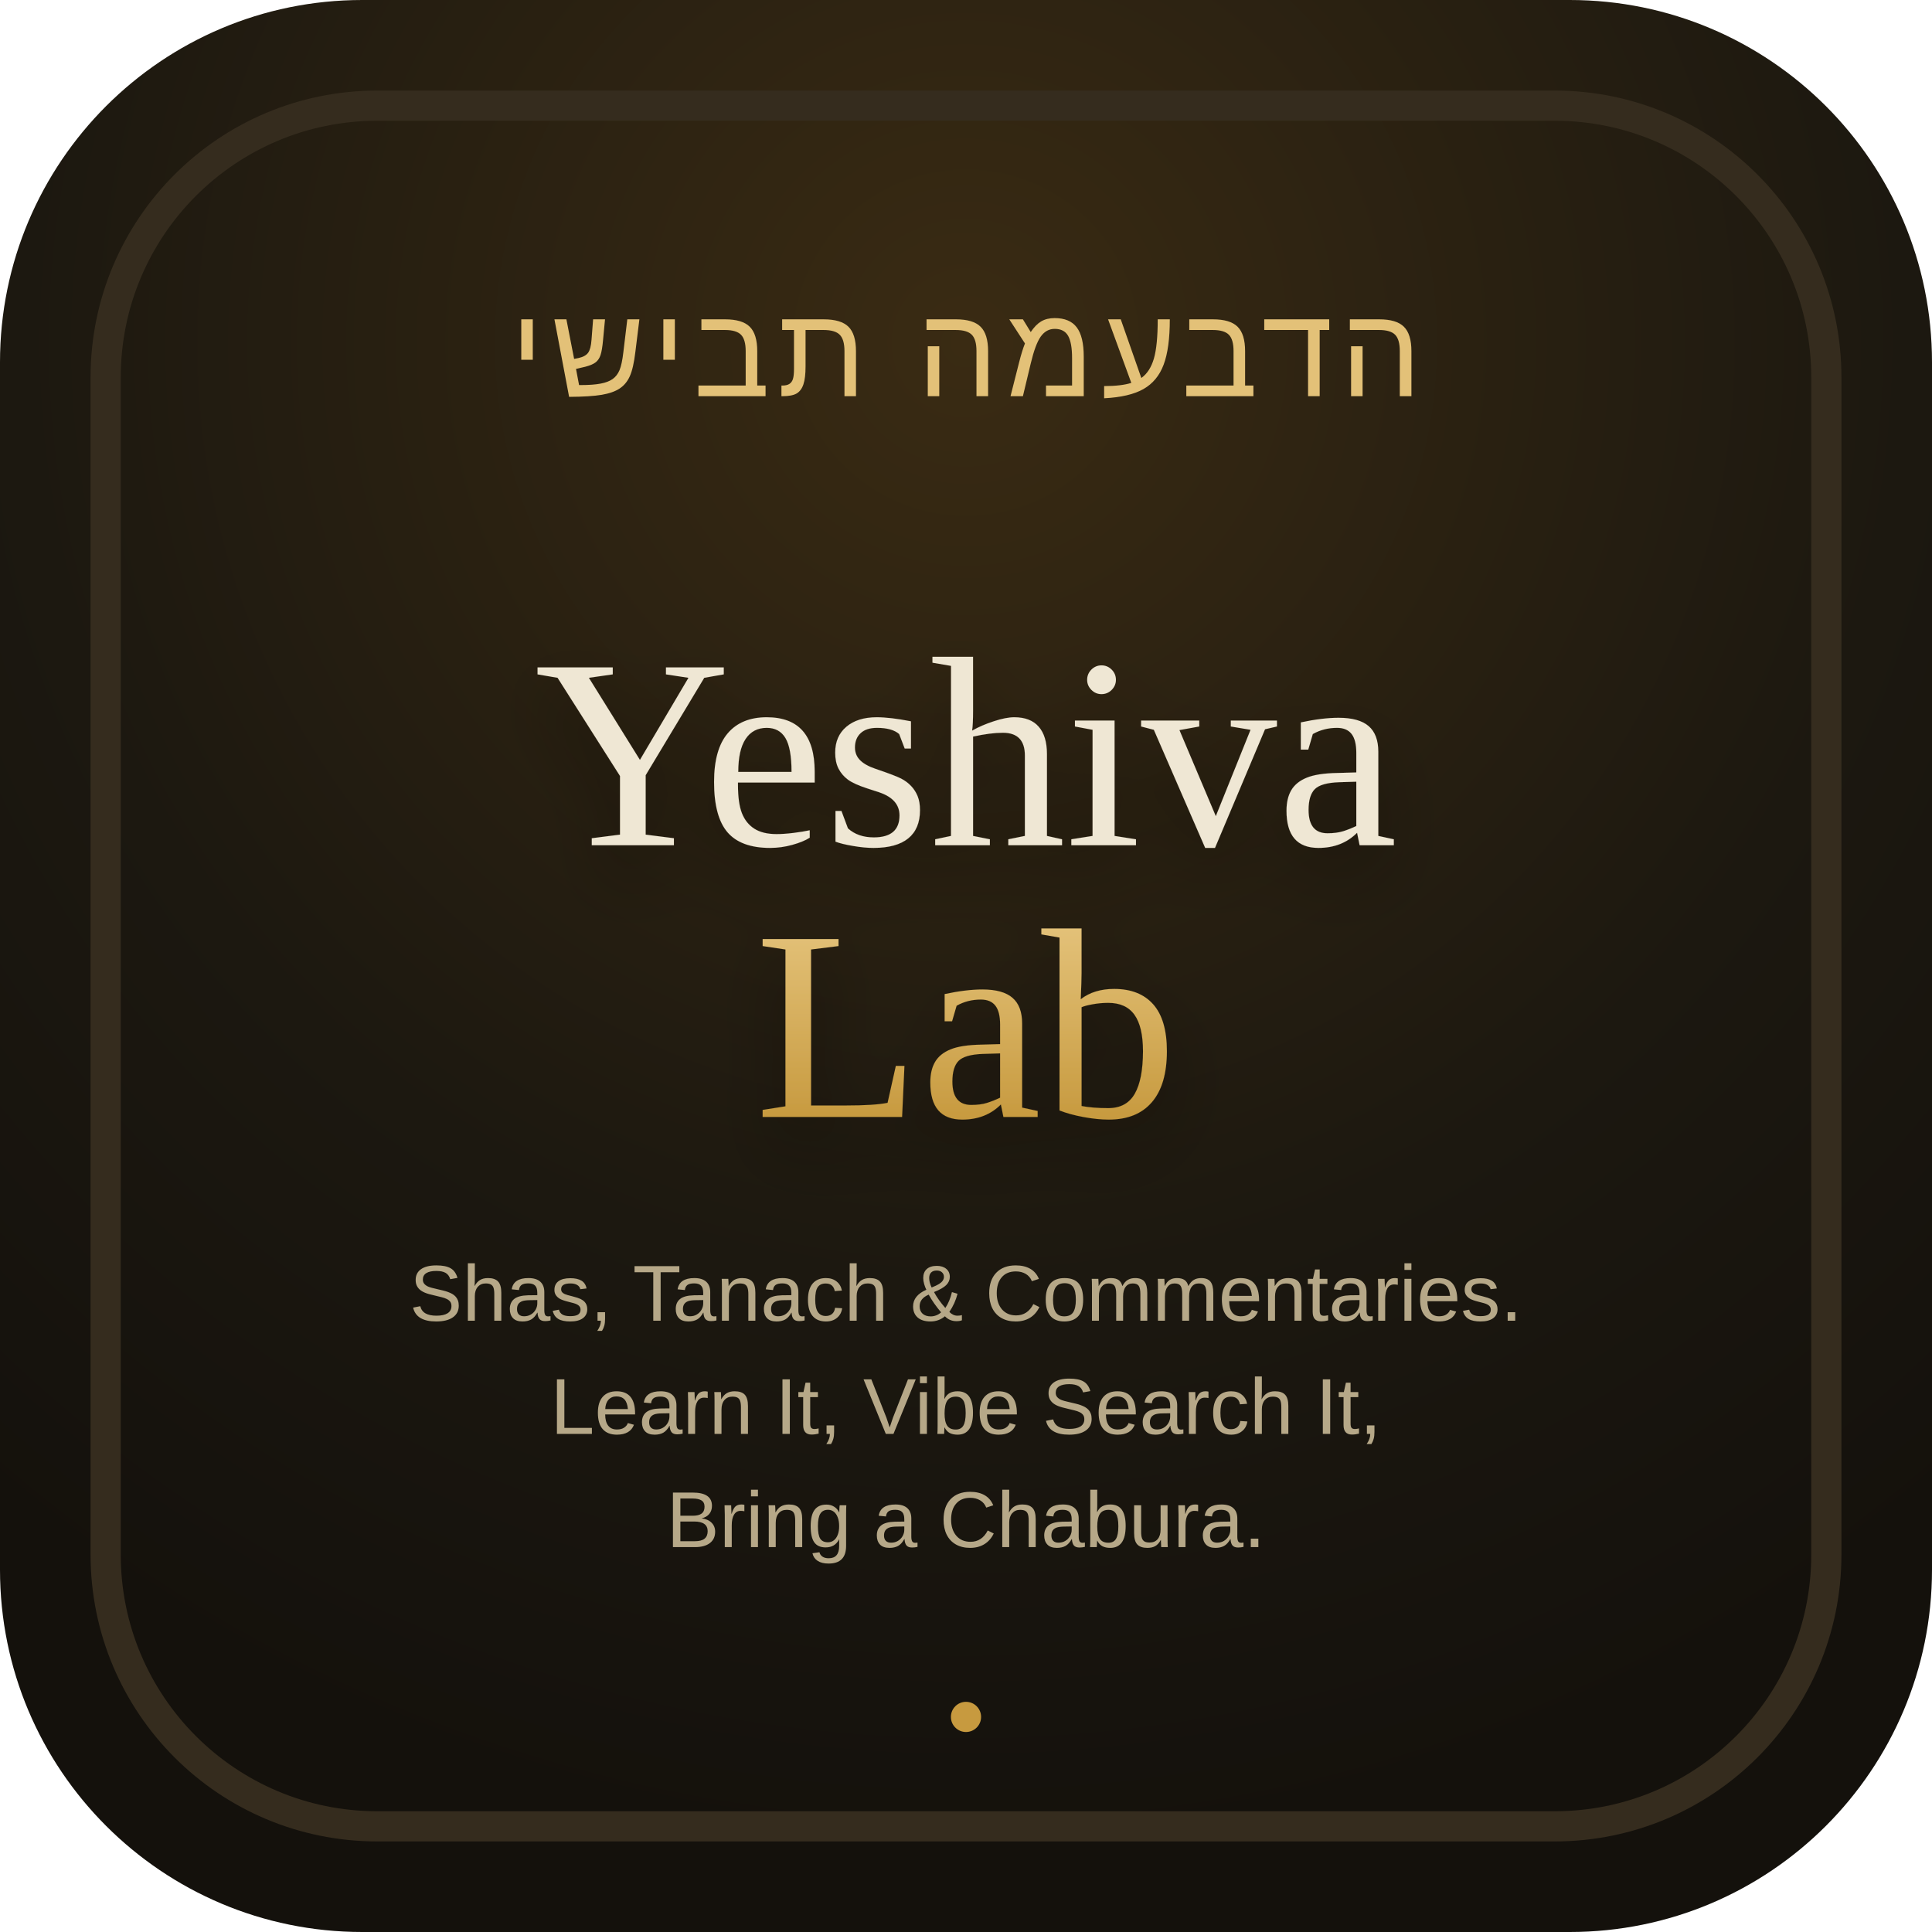
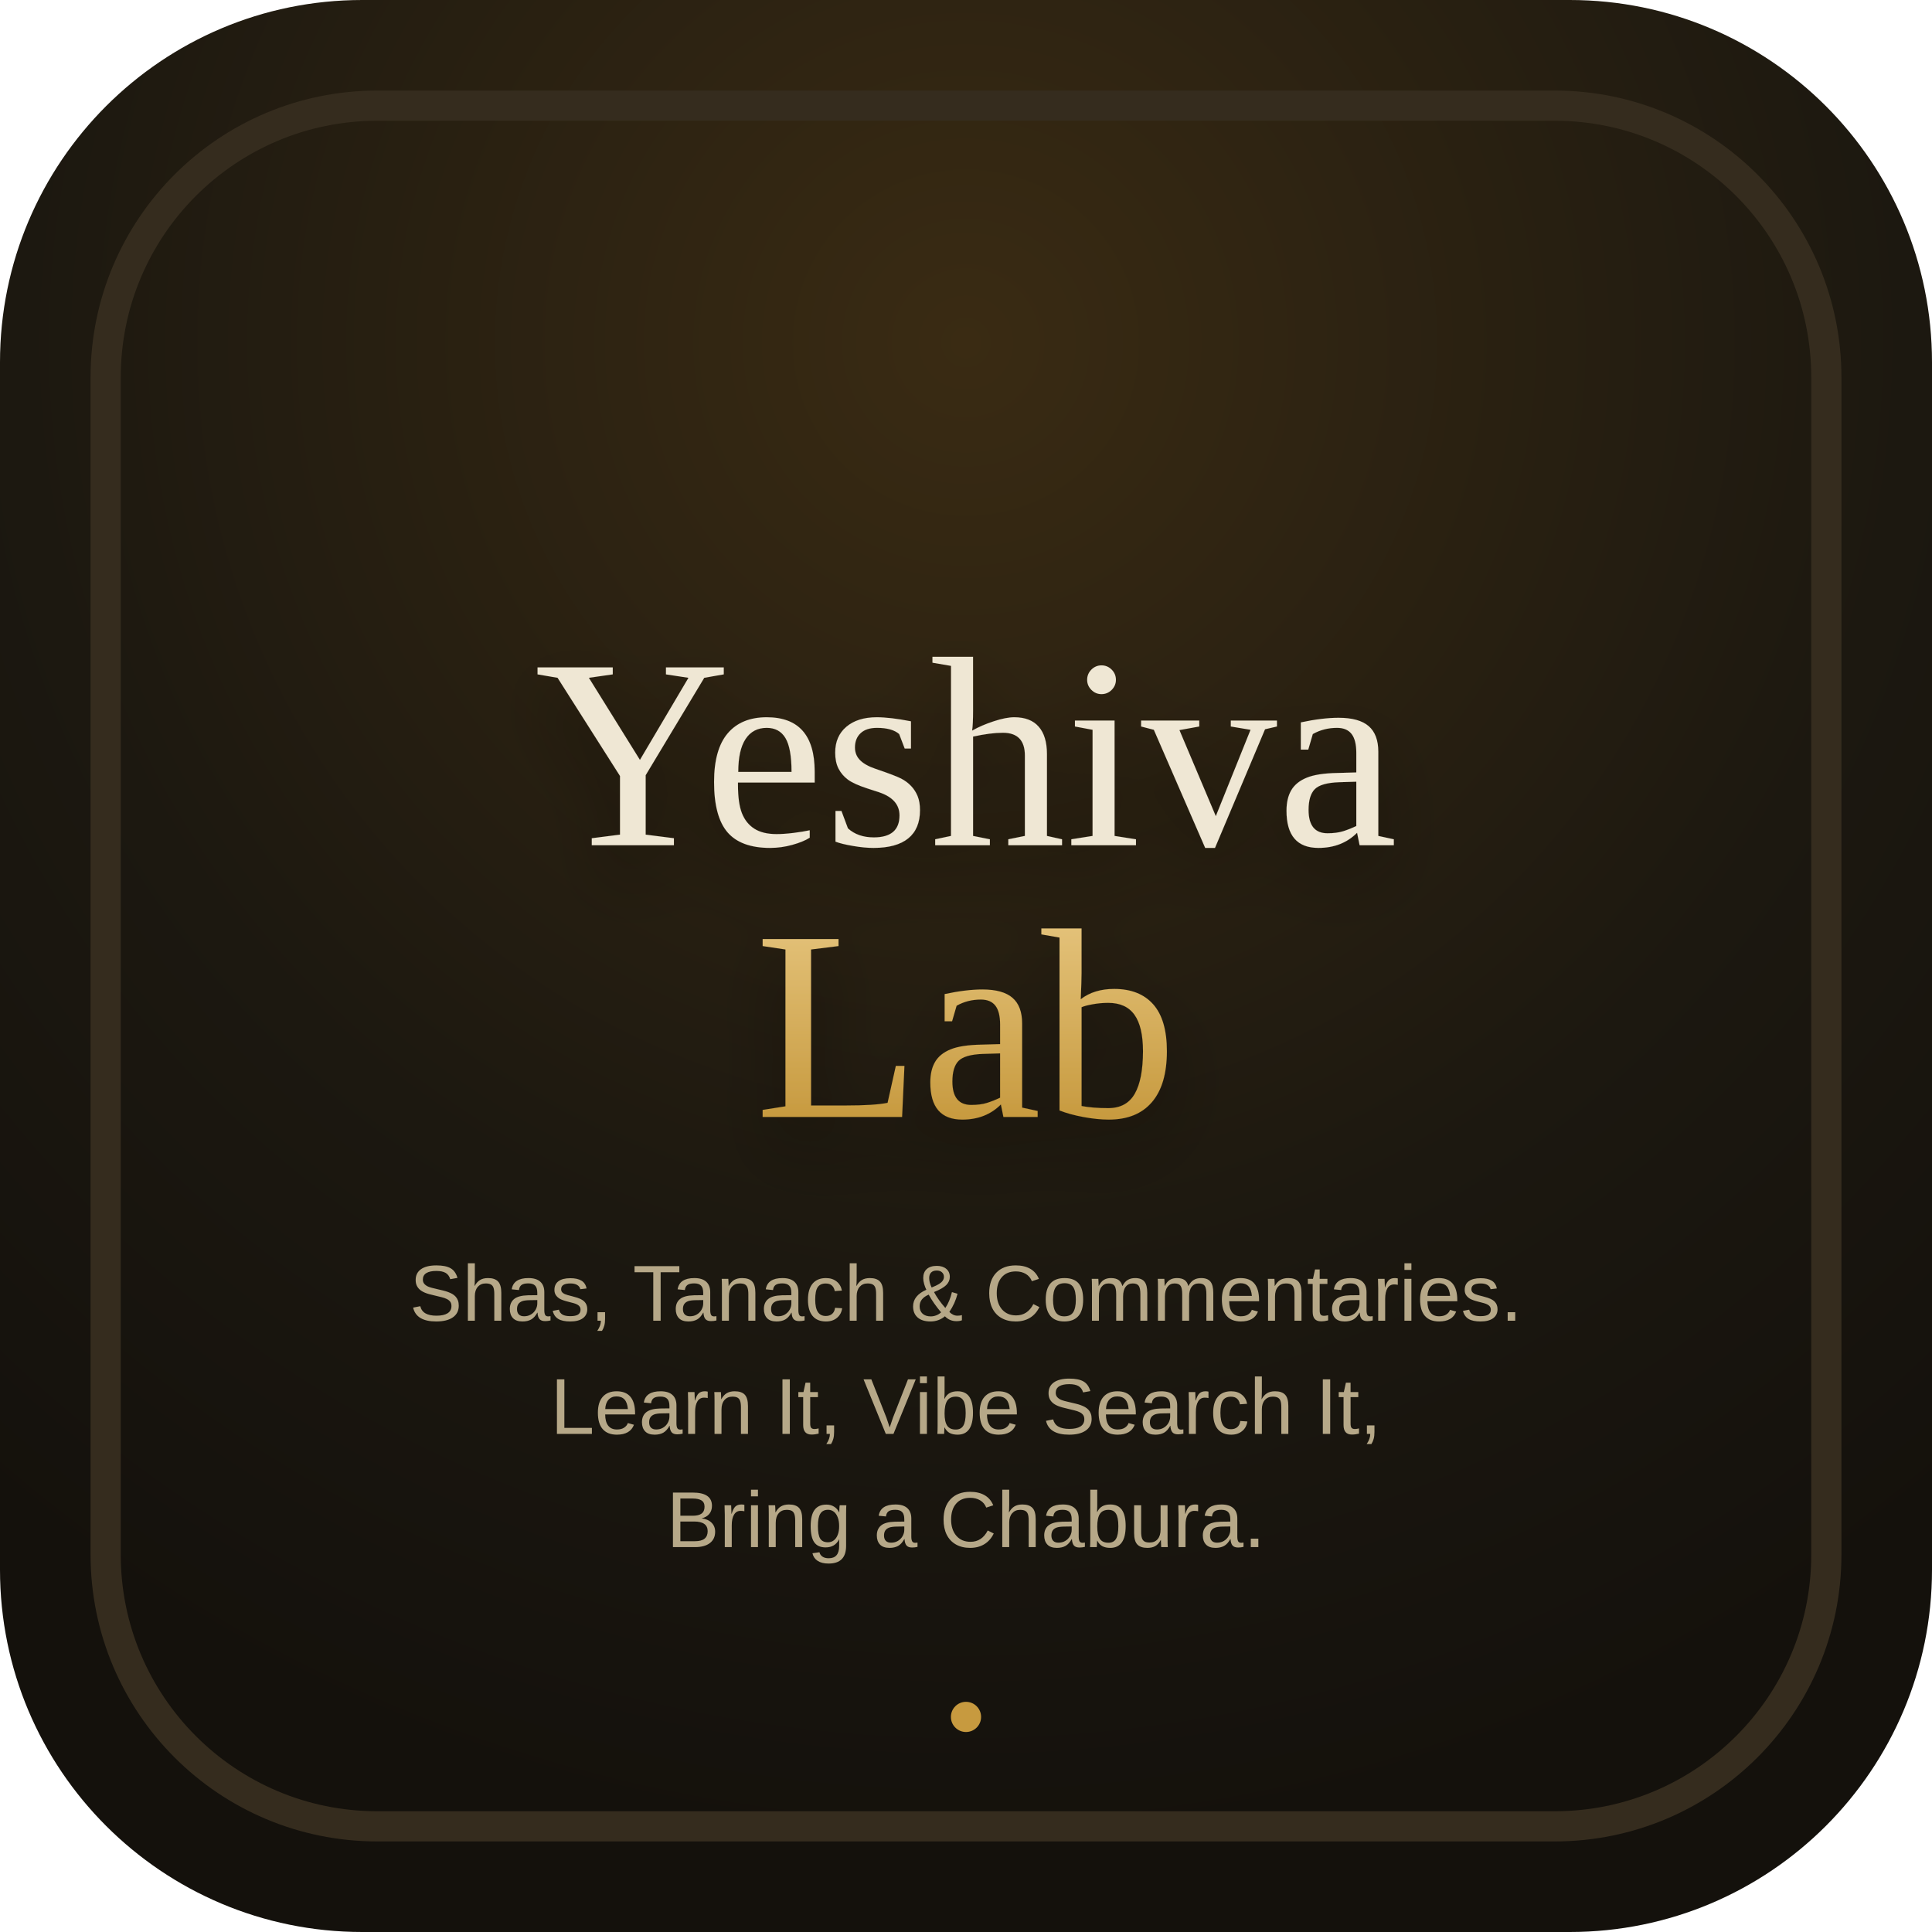
<svg xmlns="http://www.w3.org/2000/svg" viewBox="0 0 512 512" role="img" aria-labelledby="title desc">
  <defs>
    <radialGradient id="bg" cx="50%" cy="18%" r="78%">
      <stop offset="0%" stop-color="#3a2b13" />
      <stop offset="62%" stop-color="#1c1810" />
      <stop offset="100%" stop-color="#14110c" />
    </radialGradient>
    <linearGradient id="gold" x1="0" x2="0" y1="0" y2="1">
      <stop offset="0%" stop-color="#e3c178" />
      <stop offset="100%" stop-color="#c79a3f" />
    </linearGradient>
    <filter id="shadow" x="-20%" y="-20%" width="140%" height="140%">
      <feDropShadow dx="0" dy="8" stdDeviation="9" flood-color="#000" flood-opacity="0.38" />
    </filter>
  </defs>
  <rect width="512" height="512" rx="96" fill="url(#bg)" />
  <rect x="28" y="28" width="456" height="456" rx="72" fill="none" stroke="#352c1e" stroke-width="8" />
-   <text x="256" y="105" text-anchor="middle" fill="#e3c178" font-size="34" letter-spacing="2" font-family="'Arial Unicode MS', 'Arial Hebrew', Arial, sans-serif">הדבעמה תבישי</text>
  <g filter="url(#shadow)">
    <text x="256" y="224" text-anchor="middle" font-family="Georgia, 'Times New Roman', serif" font-size="72" fill="#efe7d4">Yeshiva</text>
    <text x="256" y="296" text-anchor="middle" font-family="Georgia, 'Times New Roman', serif" font-size="72" fill="url(#gold)">Lab</text>
  </g>
  <text x="256" y="350" text-anchor="middle" fill="#b6a888" font-size="21" font-family="Arial, Helvetica, sans-serif">Shas, Tanach &amp; Commentaries.</text>
  <text x="256" y="380" text-anchor="middle" fill="#b6a888" font-size="21" font-family="Arial, Helvetica, sans-serif">Learn It, Vibe Search It,</text>
  <text x="256" y="410" text-anchor="middle" fill="#b6a888" font-size="21" font-family="Arial, Helvetica, sans-serif">Bring a Chabura.</text>
  <circle cx="256" cy="455" r="4" fill="#c79a3f" />
</svg>
